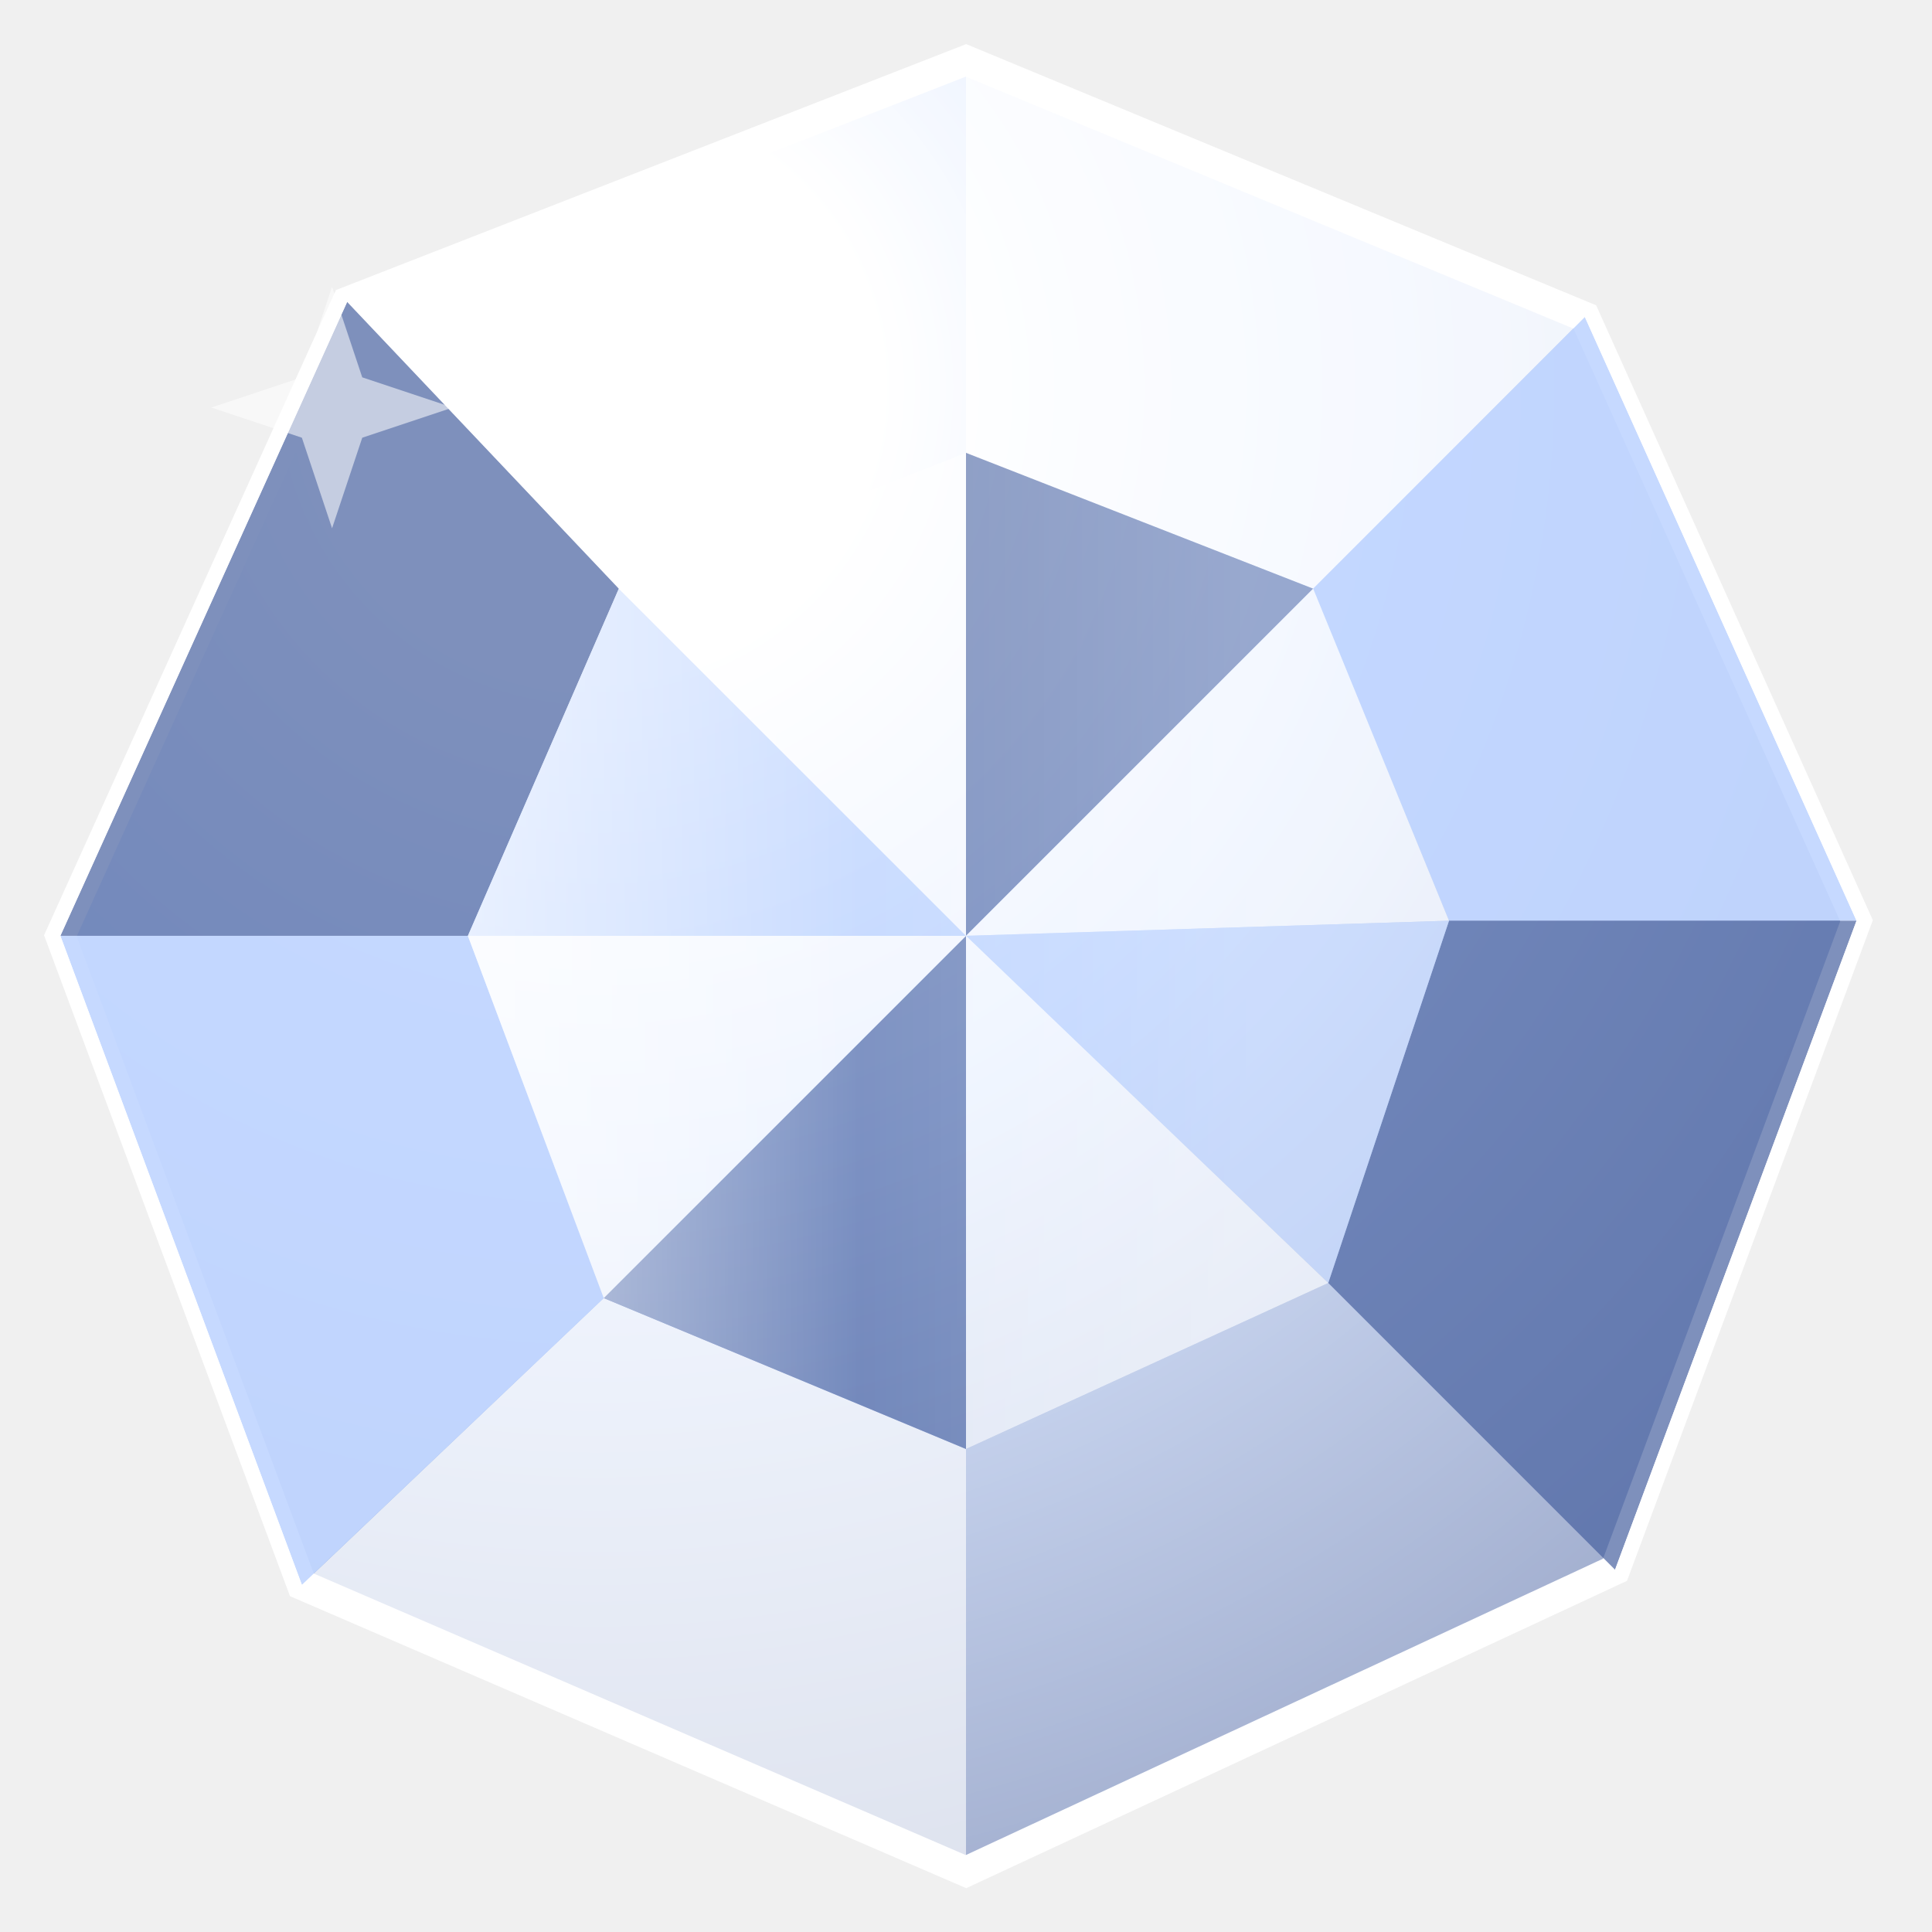
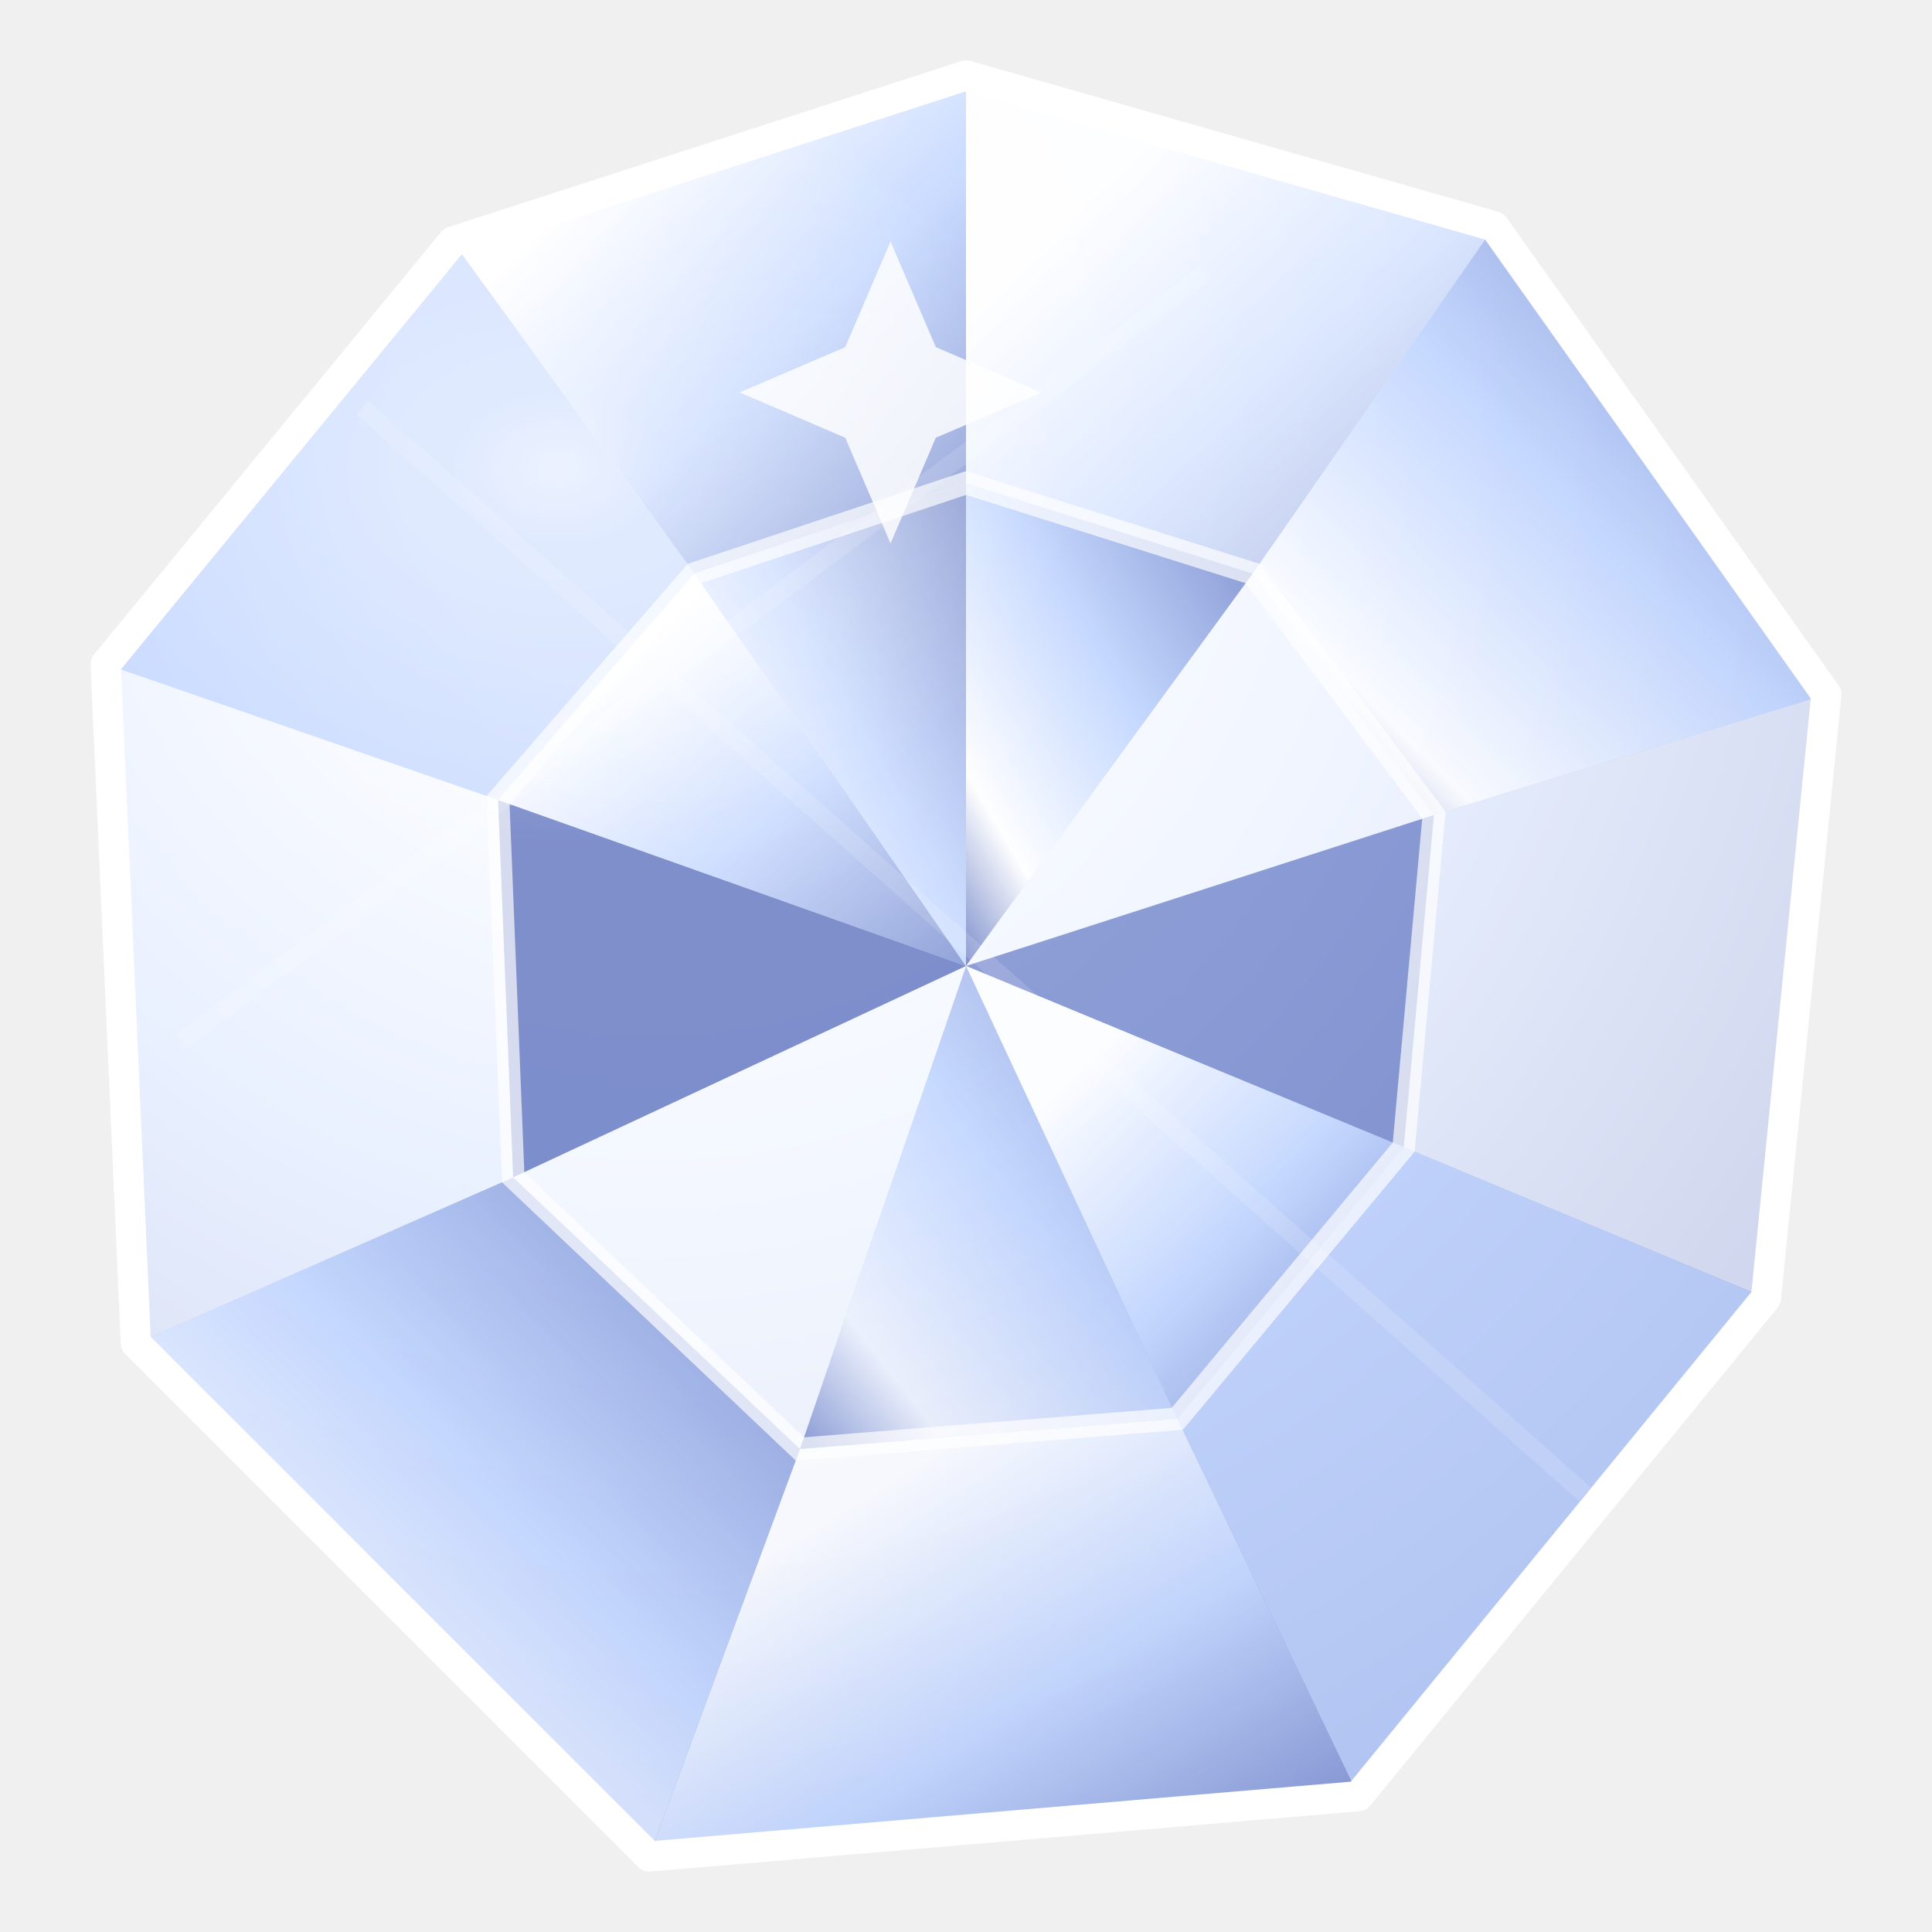
<svg xmlns="http://www.w3.org/2000/svg" viewBox="0 0 128 128">
  <defs>
-     <radialGradient id="shine" cx="30%" cy="18%" r="88%">
+     <radialGradient id="body" cx="32%" cy="20%" r="85%">
      <stop stop-color="#fff" />
-       <stop offset=".18" stop-color="#ffffff" />
-       <stop offset=".5" stop-color="#c2d7ff" />
-       <stop offset="1" stop-color="#6277ad" />
+       <stop offset=".17" stop-color="#ffffff" />
+       <stop offset=".52" stop-color="#c5d8ff" />
+       <stop offset="1" stop-color="#7889c9" />
    </radialGradient>
-     <linearGradient id="flash">
-       <stop stop-color="#fff" stop-opacity=".8" />
-       <stop offset=".4" stop-color="#fff" stop-opacity="0" />
-       <stop offset=".8" stop-color="#fff" stop-opacity=".28" />
+     <linearGradient id="lit" x1="0" y1="0" x2="1" y2="1">
+       <stop stop-color="#fff" />
+       <stop offset=".24" stop-color="#ffffff" />
+       <stop offset=".6" stop-color="#c5d8ff" />
+       <stop offset="1" stop-color="#7889c9" />
    </linearGradient>
-     <clipPath id="cut">
-       <polygon points="64,4 105,21 123,61 107,104 64,124 20,105 4,62 23,20" />
+     <linearGradient id="deep" x1="1" y1="0" x2="0" y2="1">
+       <stop stop-color="#7889c9" />
+       <stop offset=".45" stop-color="#c5d8ff" />
+       <stop offset=".8" stop-color="#fff" />
+       <stop offset="1" stop-color="#7889c9" />
+     </linearGradient>
+     <radialGradient id="spark">
+       <stop stop-color="#fff" stop-opacity=".95" />
+       <stop offset=".2" stop-color="#fff" stop-opacity=".5" />
+       <stop offset="1" stop-color="#fff" stop-opacity="0" />
+     </radialGradient>
+     <clipPath id="mask">
+       <polygon points="64,5 99,15 121,46 117,86 90,119 43,123 9,89 7,44 30,16" />
    </clipPath>
  </defs>
-   <polygon points="64,4 105,21 123,61 107,104 64,124 20,105 4,62 23,20" fill="url(#shine)" stroke="#ffffff" stroke-width="2" />
-   <g clip-path="url(#cut)">
-     <polygon points="64,4,105,21,87,39,64,30" fill="#ffffff" opacity="0.78" />
-     <polygon points="64,30,87,39,64,62" fill="#6277ad" opacity=".73" />
-     <polygon points="105,21,123,61,96,61,87,39" fill="#c2d7ff" opacity="0.94" />
-     <polygon points="87,39,96,61,64,62" fill="#ffffff" opacity=".73" />
-     <polygon points="123,61,107,104,88,85,96,61" fill="#6277ad" opacity="0.82" />
-     <polygon points="96,61,88,85,64,62" fill="#c2d7ff" opacity=".73" />
-     <polygon points="107,104,64,124,64,96,88,85" fill="#fff" opacity="0.4" />
-     <polygon points="88,85,64,96,64,62" fill="#fff" opacity=".73" />
-     <polygon points="64,124,20,105,40,86,64,96" fill="#ffffff" opacity="0.78" />
-     <polygon points="64,96,40,86,64,62" fill="#6277ad" opacity=".73" />
-     <polygon points="20,105,4,62,31,62,40,86" fill="#c2d7ff" opacity="0.94" />
-     <polygon points="40,86,31,62,64,62" fill="#ffffff" opacity=".73" />
-     <polygon points="4,62,23,20,41,39,31,62" fill="#6277ad" opacity="0.82" />
-     <polygon points="31,62,41,39,64,62" fill="#c2d7ff" opacity=".73" />
-     <polygon points="23,20,64,4,64,30,41,39" fill="#fff" opacity="0.4" />
-     <polygon points="41,39,64,30,64,62" fill="#fff" opacity=".73" />
-     <polygon points="64,30 87,39 96,61 88,85 64,96 40,86 31,62 41,39" fill="url(#flash)" opacity=".7" />
-     <path d="M64,4L105,21L87,39L64,30Z" fill="#fff" opacity=".3" />
+   <g clip-path="url(#mask)">
+     <polygon points="64,5 99,15 121,46 117,86 90,119 43,123 9,89 7,44 30,16" fill="url(#body)" />
+     <path d="M64,5L99,15L83,38L64,32Z" fill="url(#lit)" opacity="0.9" />
+     <path d="M64,32L83,38L64 64Z" fill="url(#deep)" opacity="0.94" />
+     <path d="M99,15L121,46L95,54L83,38Z" fill="url(#deep)" opacity="0.9" />
+     <path d="M83,38L95,54L64 64Z" fill="#ffffff" opacity="0.72" />
+     <path d="M121,46L117,86L93,76L95,54Z" fill="#ffffff" opacity="0.62" />
+     <path d="M95,54L93,76L64 64Z" fill="#7889c9" opacity="0.78" />
+     <path d="M117,86L90,119L78,94L93,76Z" fill="#c5d8ff" opacity="0.75" />
+     <path d="M93,76L78,94L64 64Z" fill="url(#lit)" opacity="0.94" />
+     <path d="M90,119L43,123L53,96L78,94Z" fill="url(#lit)" opacity="0.9" />
+     <path d="M78,94L53,96L64 64Z" fill="url(#deep)" opacity="0.72" />
+     <path d="M43,123L9,89L34,78L53,96Z" fill="url(#deep)" opacity="0.9" />
+     <path d="M53,96L34,78L64 64Z" fill="#ffffff" opacity="0.78" />
+     <path d="M9,89L7,44L33,53L34,78Z" fill="#ffffff" opacity="0.62" />
+     <path d="M34,78L33,53L64 64Z" fill="#7889c9" opacity="0.94" />
+     <path d="M7,44L30,16L46,38L33,53Z" fill="#c5d8ff" opacity="0.75" />
+     <path d="M33,53L46,38L64 64Z" fill="url(#lit)" opacity="0.72" />
+     <path d="M30,16L64,5L64,32L46,38Z" fill="url(#lit)" opacity="0.9" />
+     <path d="M46,38L64,32L64 64Z" fill="url(#deep)" opacity="0.78" />
+     <polygon points="64,32 83,38 95,54 93,76 78,94 53,96 34,78 33,53 46,38" fill="none" stroke="#fff" stroke-opacity=".68" stroke-width="1.5" />
+     <path d="M64,5L99,15L83,38L64,32Z" fill="#fff" opacity=".38" />
+     <ellipse cx="37" cy="31" rx="35" ry="25" fill="url(#spark)" opacity=".58" />
+     <path d="M24 27L105 99M12 69L80 18" stroke="#fff" stroke-opacity=".14" stroke-width="1.2" />
  </g>
-   <path d="M20 25l2-6 2 6 6 2-6 2-2 6-2-6-6-2Z" fill="#fff" opacity=".55" />
+   <polygon points="64,5 99,15 121,46 117,86 90,119 43,123 9,89 7,44 30,16" fill="none" stroke="#ffffff" stroke-width="2" stroke-linejoin="round" />
+   <path d="M64,5L99,15" stroke="#fff" stroke-width="2" opacity=".85" />
+   <path d="M56 23l3-7 3 7 7 3-7 3-3 7-3-7-7-3Z" fill="#fff" opacity=".83" />
</svg>
